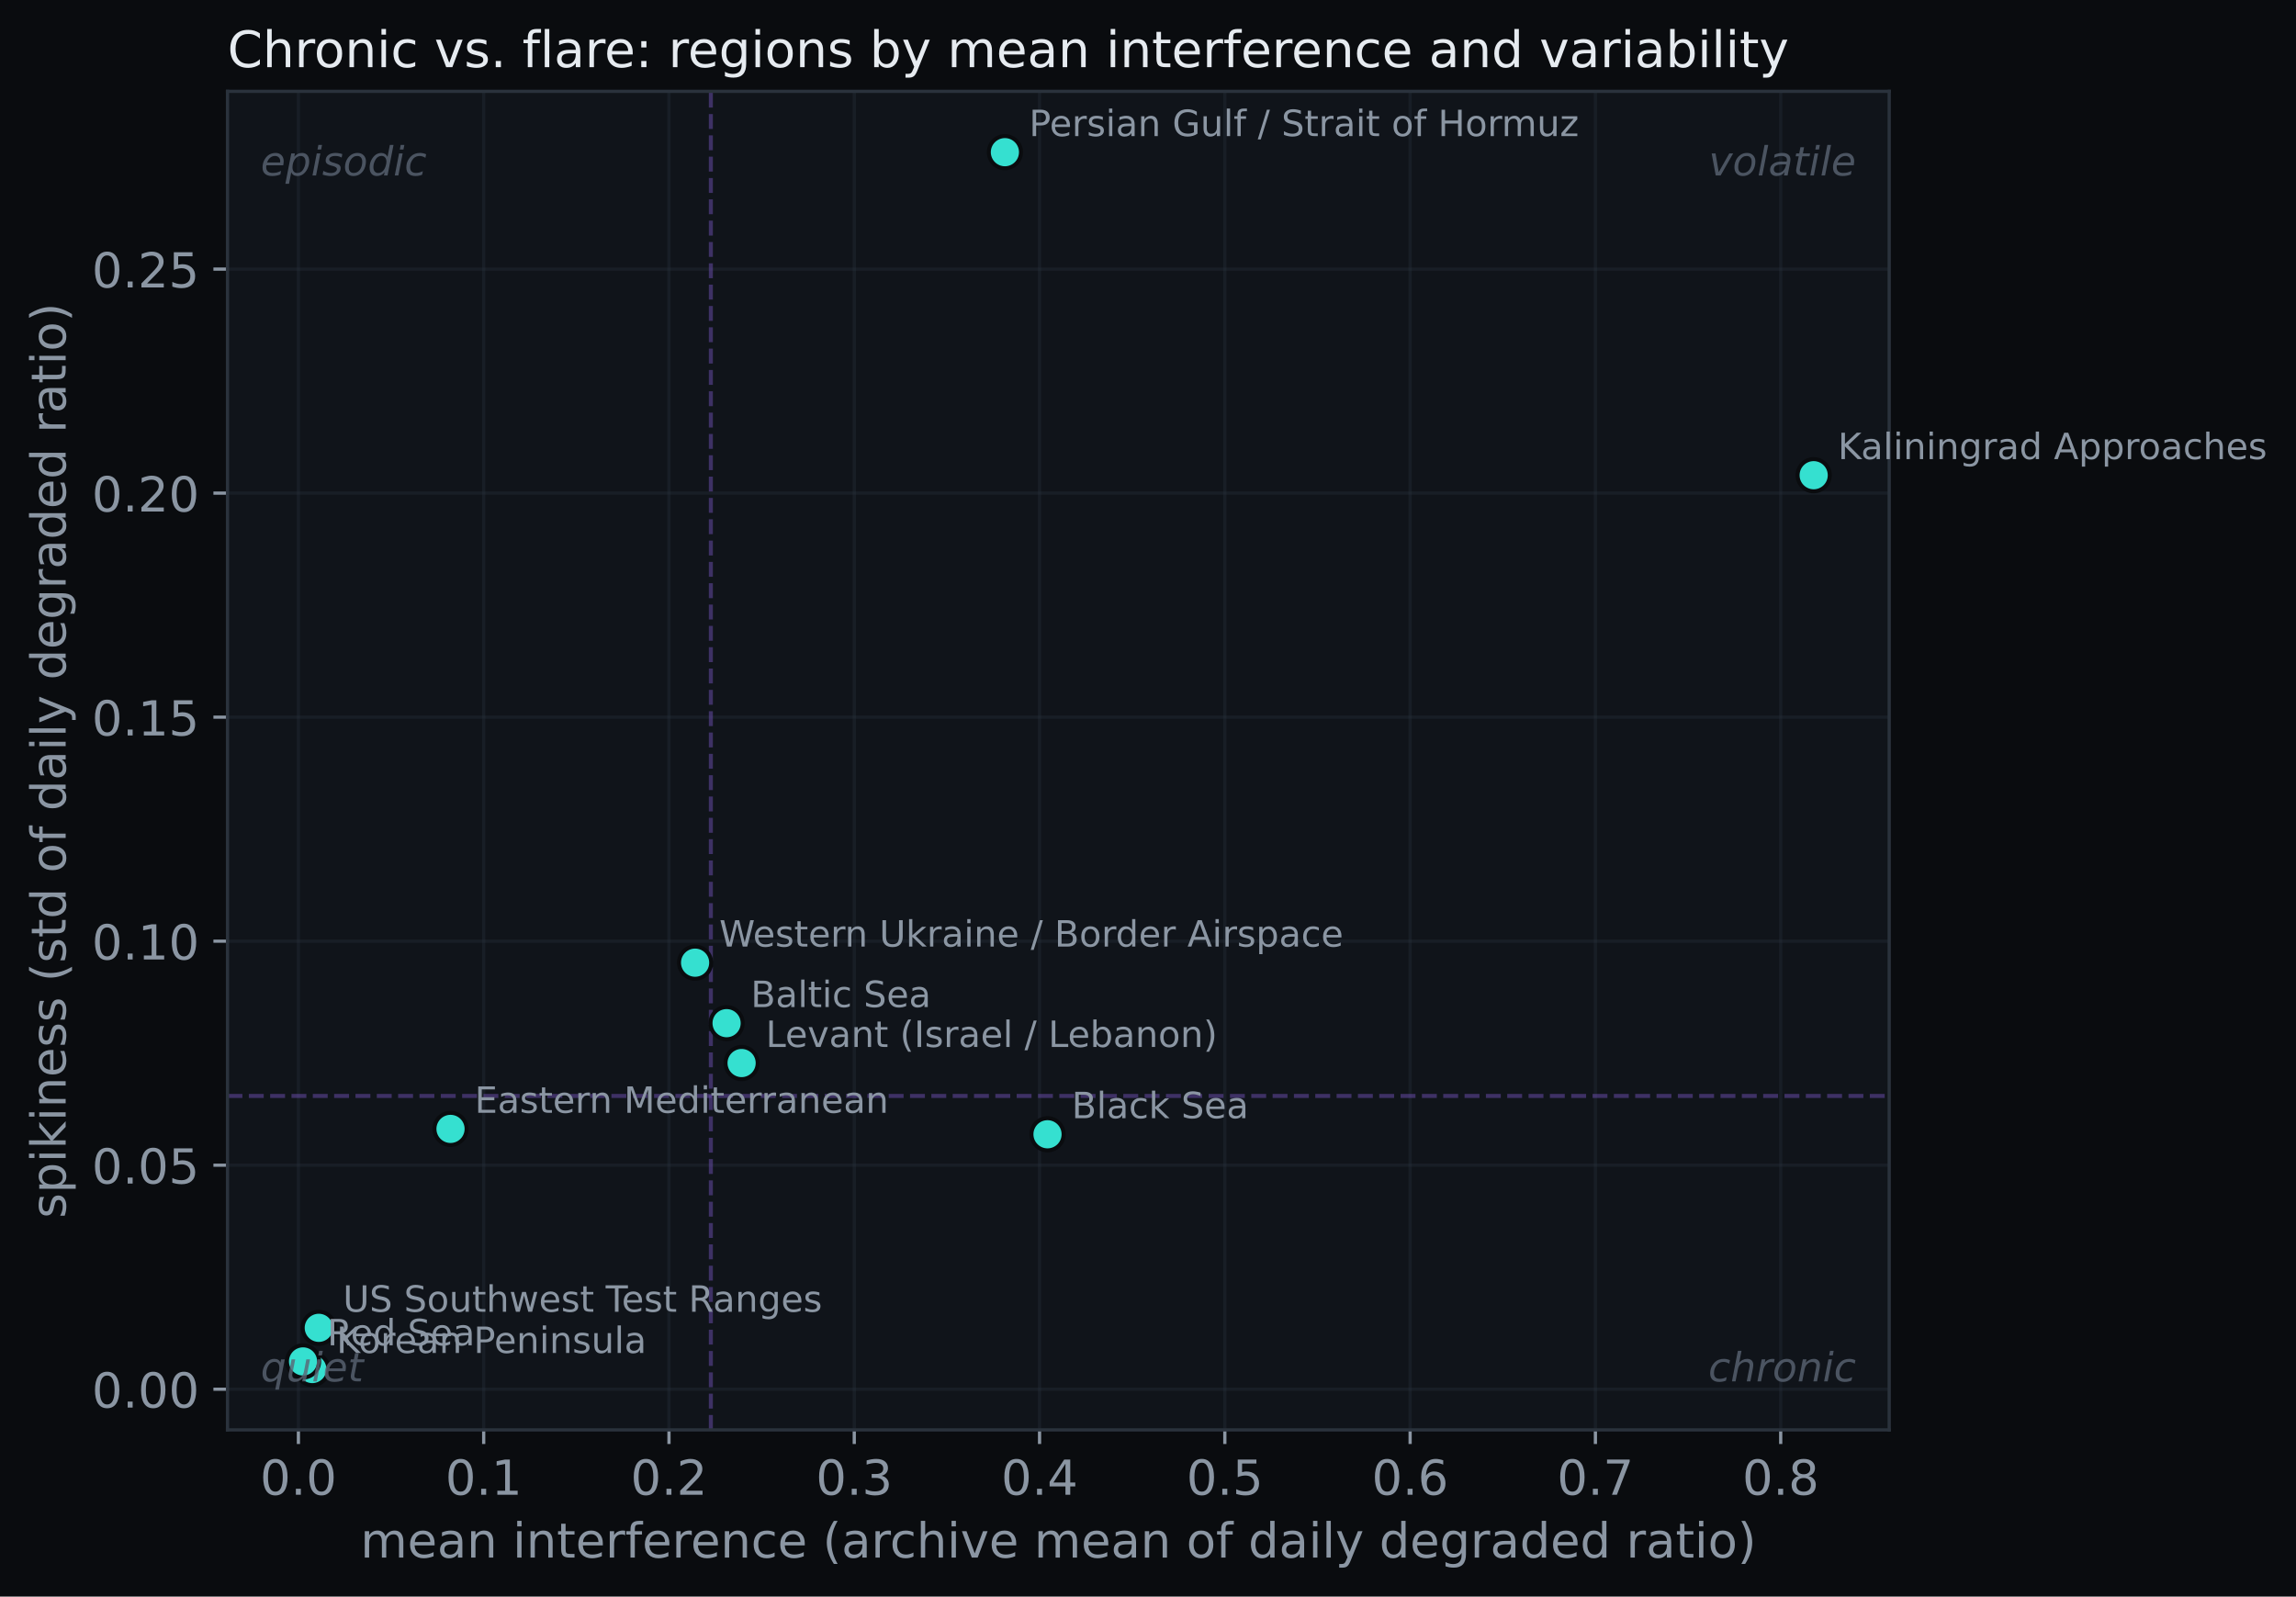
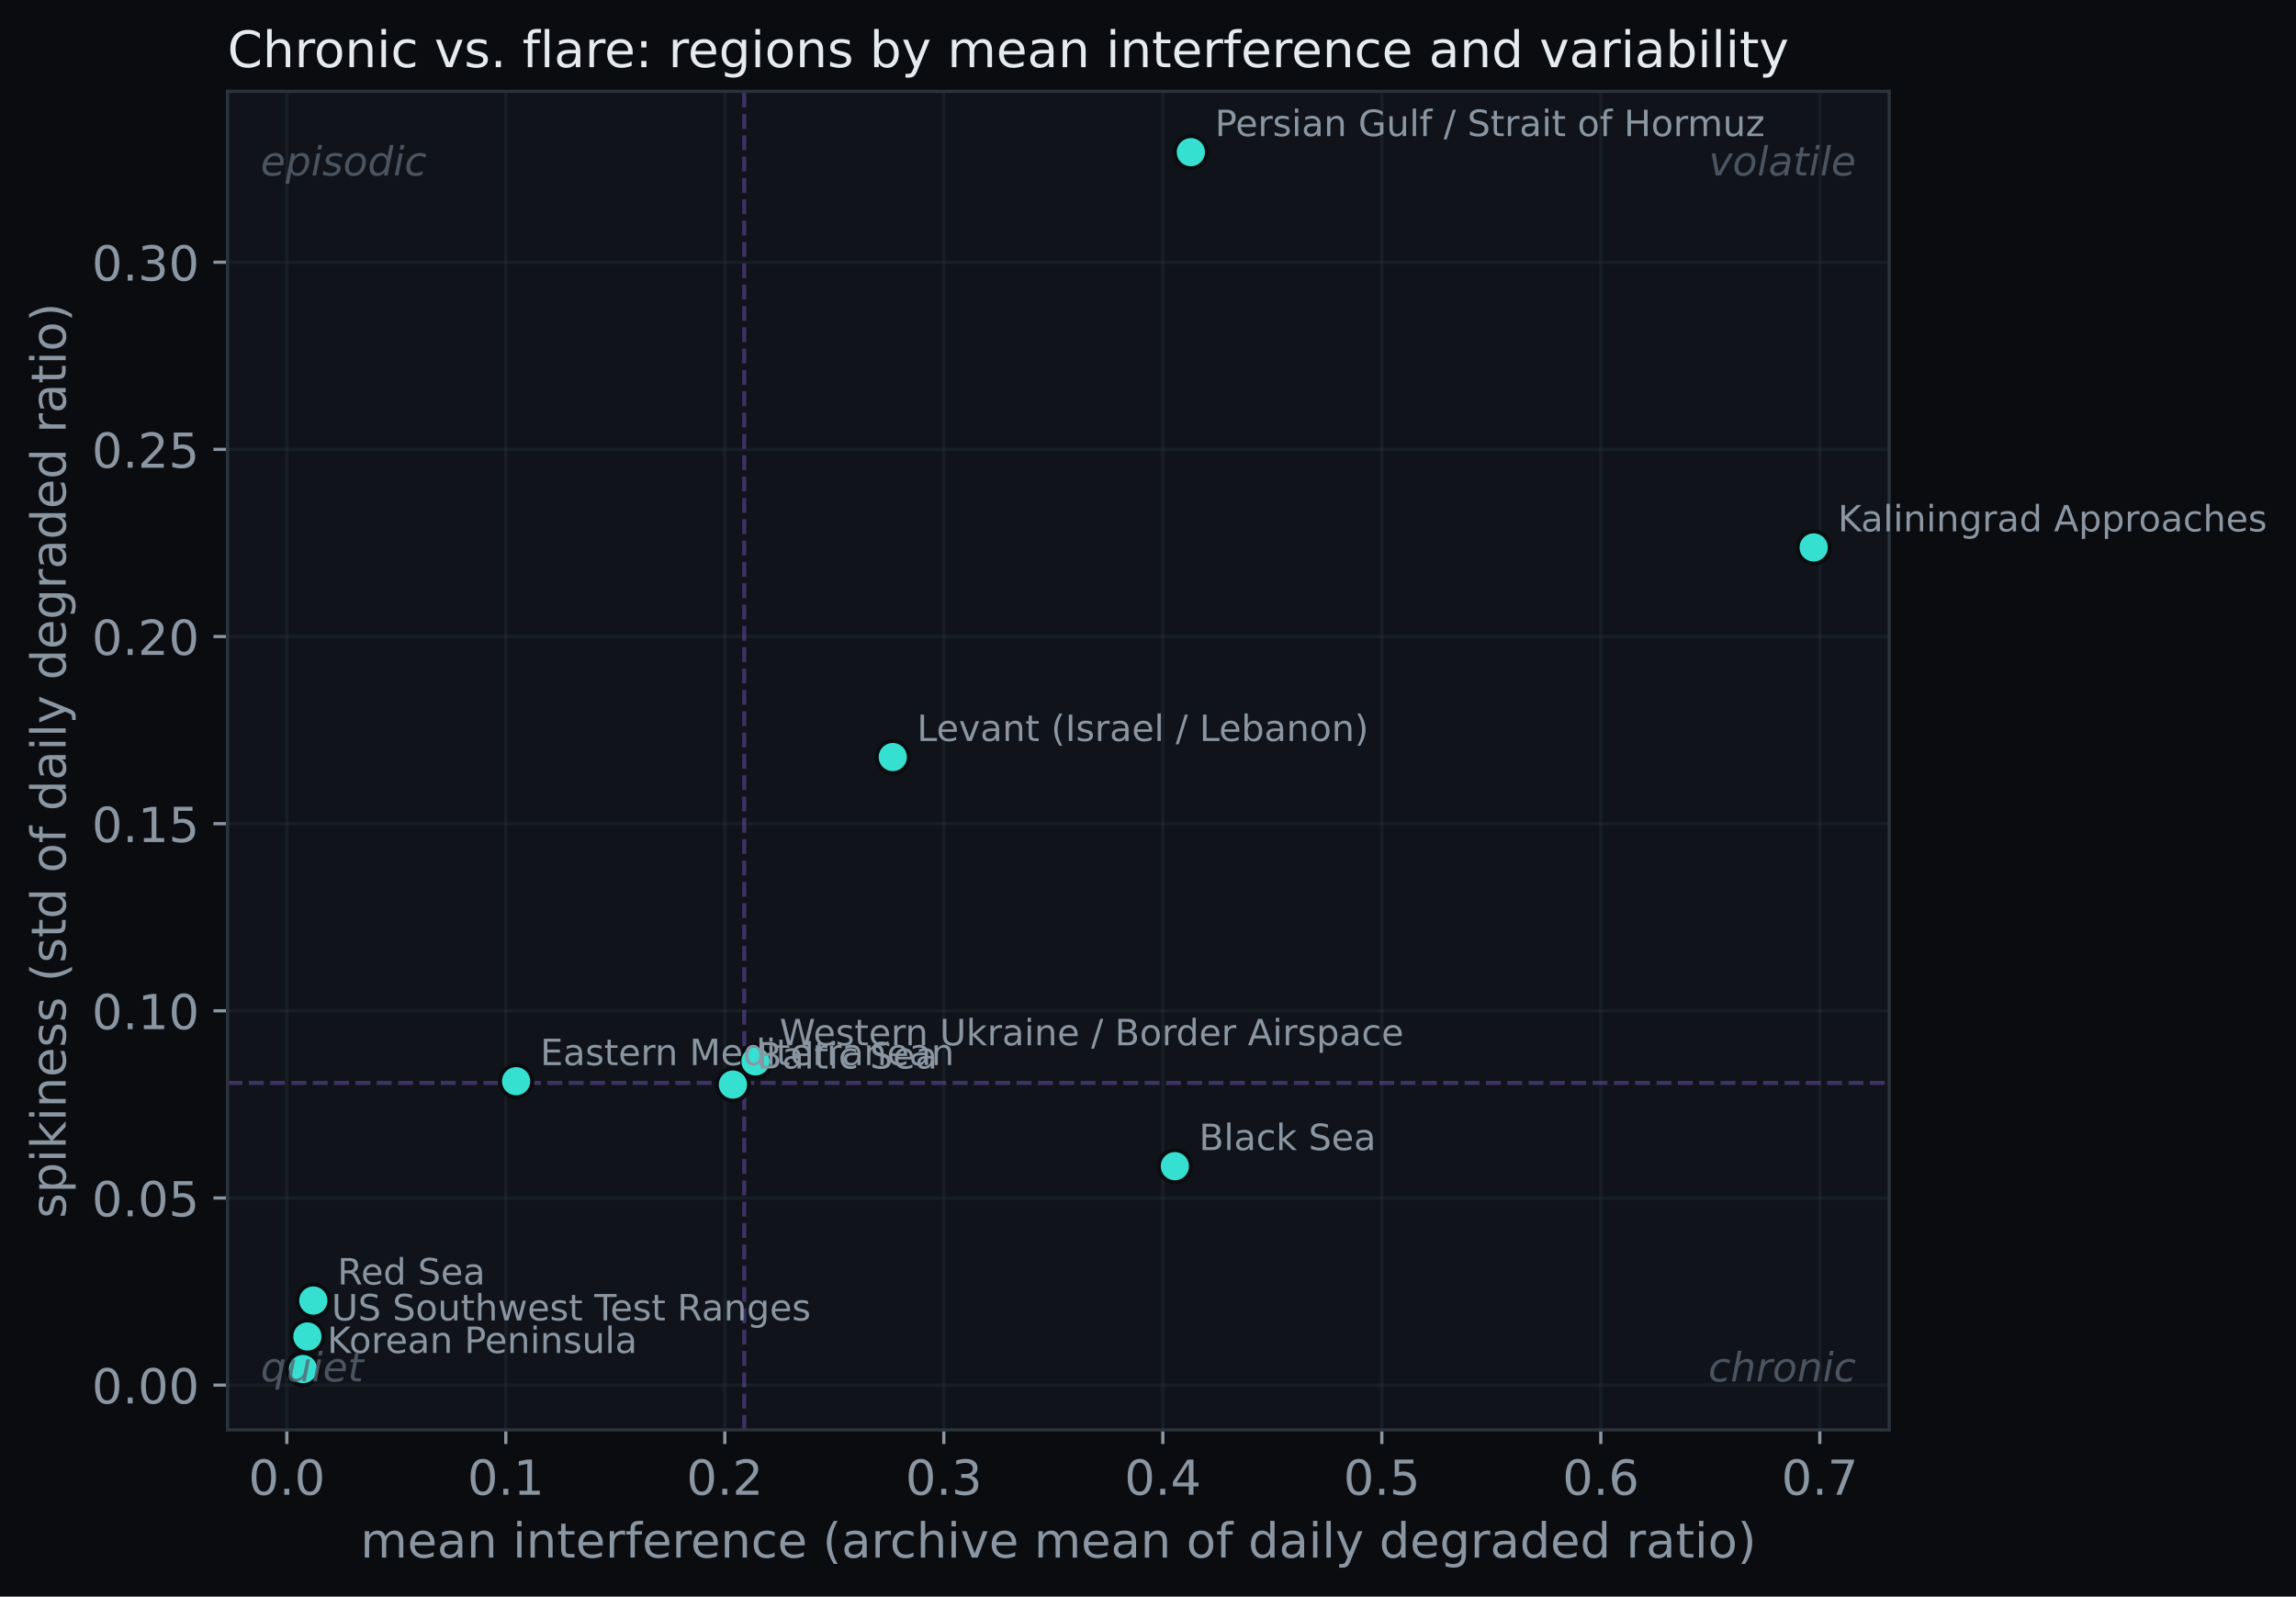
<svg xmlns="http://www.w3.org/2000/svg" xmlns:xlink="http://www.w3.org/1999/xlink" width="570.536pt" height="396.766pt" viewBox="0 0 570.536 396.766" version="1.1">
  <defs>
    <style type="text/css">*{stroke-linejoin: round; stroke-linecap: butt}</style>
  </defs>
  <g id="figure_1">
    <g id="patch_1">
      <path d="M 0 396.766  L 570.536 396.766  L 570.536 0  L 0 0  z " style="fill: #0a0c0f" />
    </g>
    <g id="axes_1">
      <g id="patch_2">
        <path d="M 56.532 355.338  L 469.452 355.338  L 469.452 22.698  L 56.532 22.698  z " style="fill: #10141a" />
      </g>
      <g id="matplotlib.axis_1">
        <g id="xtick_1">
          <g id="line2d_1">
-             <path d="M 74.151 355.338  L 74.151 22.698  " clip-path="url(#p6ea0a2f8ea)" style="fill: none; stroke: #2a323c; stroke-opacity: 0.35; stroke-width: 0.8; stroke-linecap: square" />
+             <path d="M 71.275 355.338  L 71.275 22.698  " clip-path="url(#p3509455451)" style="fill: none; stroke: #2a323c; stroke-opacity: 0.35; stroke-width: 0.8; stroke-linecap: square" />
          </g>
          <g id="line2d_2">
            <defs>
-               <path id="m40e47204ff" d="M 0 0  L 0 3.5  " style="stroke: #8b96a3; stroke-width: 0.8" />
+               <path id="mdbf0075643" d="M 0 0  L 0 3.5  " style="stroke: #8b96a3; stroke-width: 0.8" />
            </defs>
            <g>
-               <use xlink:href="#m40e47204ff" x="74.151" y="355.338" style="fill: #8b96a3; stroke: #8b96a3; stroke-width: 0.8" />
+               <use xlink:href="#mdbf0075643" x="71.275" y="355.338" style="fill: #8b96a3; stroke: #8b96a3; stroke-width: 0.8" />
            </g>
          </g>
          <g id="text_1">
-             <text style="font-size: 12px; font-family: 'DejaVu Sans'; text-anchor: middle; fill: #8b96a3" x="74.151" y="371.456" transform="rotate(-0 74.15054 371.4562)">0.0</text>
+             <text style="font-size: 12px; font-family: 'DejaVu Sans'; text-anchor: middle; fill: #8b96a3" x="71.275" y="371.456" transform="rotate(-0 71.27459 371.4562)">0.0</text>
          </g>
        </g>
        <g id="xtick_2">
          <g id="line2d_3">
-             <path d="M 120.193 355.338  L 120.193 22.698  " clip-path="url(#p6ea0a2f8ea)" style="fill: none; stroke: #2a323c; stroke-opacity: 0.35; stroke-width: 0.8; stroke-linecap: square" />
+             <path d="M 125.694 355.338  L 125.694 22.698  " clip-path="url(#p3509455451)" style="fill: none; stroke: #2a323c; stroke-opacity: 0.35; stroke-width: 0.8; stroke-linecap: square" />
          </g>
          <g id="line2d_4">
            <g>
-               <use xlink:href="#m40e47204ff" x="120.193" y="355.338" style="fill: #8b96a3; stroke: #8b96a3; stroke-width: 0.8" />
+               <use xlink:href="#mdbf0075643" x="125.694" y="355.338" style="fill: #8b96a3; stroke: #8b96a3; stroke-width: 0.8" />
            </g>
          </g>
          <g id="text_2">
-             <text style="font-size: 12px; font-family: 'DejaVu Sans'; text-anchor: middle; fill: #8b96a3" x="120.193" y="371.456" transform="rotate(-0 120.1927 371.4562)">0.1</text>
+             <text style="font-size: 12px; font-family: 'DejaVu Sans'; text-anchor: middle; fill: #8b96a3" x="125.694" y="371.456" transform="rotate(-0 125.6935 371.4562)">0.1</text>
          </g>
        </g>
        <g id="xtick_3">
          <g id="line2d_5">
-             <path d="M 166.235 355.338  L 166.235 22.698  " clip-path="url(#p6ea0a2f8ea)" style="fill: none; stroke: #2a323c; stroke-opacity: 0.35; stroke-width: 0.8; stroke-linecap: square" />
+             <path d="M 180.112 355.338  L 180.112 22.698  " clip-path="url(#p3509455451)" style="fill: none; stroke: #2a323c; stroke-opacity: 0.35; stroke-width: 0.8; stroke-linecap: square" />
          </g>
          <g id="line2d_6">
            <g>
-               <use xlink:href="#m40e47204ff" x="166.235" y="355.338" style="fill: #8b96a3; stroke: #8b96a3; stroke-width: 0.8" />
+               <use xlink:href="#mdbf0075643" x="180.112" y="355.338" style="fill: #8b96a3; stroke: #8b96a3; stroke-width: 0.8" />
            </g>
          </g>
          <g id="text_3">
-             <text style="font-size: 12px; font-family: 'DejaVu Sans'; text-anchor: middle; fill: #8b96a3" x="166.235" y="371.456" transform="rotate(-0 166.2349 371.4562)">0.2</text>
+             <text style="font-size: 12px; font-family: 'DejaVu Sans'; text-anchor: middle; fill: #8b96a3" x="180.112" y="371.456" transform="rotate(-0 180.1125 371.4562)">0.2</text>
          </g>
        </g>
        <g id="xtick_4">
          <g id="line2d_7">
-             <path d="M 212.277 355.338  L 212.277 22.698  " clip-path="url(#p6ea0a2f8ea)" style="fill: none; stroke: #2a323c; stroke-opacity: 0.35; stroke-width: 0.8; stroke-linecap: square" />
+             <path d="M 234.531 355.338  L 234.531 22.698  " clip-path="url(#p3509455451)" style="fill: none; stroke: #2a323c; stroke-opacity: 0.35; stroke-width: 0.8; stroke-linecap: square" />
          </g>
          <g id="line2d_8">
            <g>
-               <use xlink:href="#m40e47204ff" x="212.277" y="355.338" style="fill: #8b96a3; stroke: #8b96a3; stroke-width: 0.8" />
+               <use xlink:href="#mdbf0075643" x="234.531" y="355.338" style="fill: #8b96a3; stroke: #8b96a3; stroke-width: 0.8" />
            </g>
          </g>
          <g id="text_4">
-             <text style="font-size: 12px; font-family: 'DejaVu Sans'; text-anchor: middle; fill: #8b96a3" x="212.277" y="371.456" transform="rotate(-0 212.277 371.4562)">0.3</text>
+             <text style="font-size: 12px; font-family: 'DejaVu Sans'; text-anchor: middle; fill: #8b96a3" x="234.531" y="371.456" transform="rotate(-0 234.5314 371.4562)">0.3</text>
          </g>
        </g>
        <g id="xtick_5">
          <g id="line2d_9">
-             <path d="M 258.319 355.338  L 258.319 22.698  " clip-path="url(#p6ea0a2f8ea)" style="fill: none; stroke: #2a323c; stroke-opacity: 0.35; stroke-width: 0.8; stroke-linecap: square" />
+             <path d="M 288.95 355.338  L 288.95 22.698  " clip-path="url(#p3509455451)" style="fill: none; stroke: #2a323c; stroke-opacity: 0.35; stroke-width: 0.8; stroke-linecap: square" />
          </g>
          <g id="line2d_10">
            <g>
-               <use xlink:href="#m40e47204ff" x="258.319" y="355.338" style="fill: #8b96a3; stroke: #8b96a3; stroke-width: 0.8" />
+               <use xlink:href="#mdbf0075643" x="288.95" y="355.338" style="fill: #8b96a3; stroke: #8b96a3; stroke-width: 0.8" />
            </g>
          </g>
          <g id="text_5">
-             <text style="font-size: 12px; font-family: 'DejaVu Sans'; text-anchor: middle; fill: #8b96a3" x="258.319" y="371.456" transform="rotate(-0 258.3192 371.4562)">0.4</text>
+             <text style="font-size: 12px; font-family: 'DejaVu Sans'; text-anchor: middle; fill: #8b96a3" x="288.95" y="371.456" transform="rotate(-0 288.9503 371.4562)">0.4</text>
          </g>
        </g>
        <g id="xtick_6">
          <g id="line2d_11">
-             <path d="M 304.361 355.338  L 304.361 22.698  " clip-path="url(#p6ea0a2f8ea)" style="fill: none; stroke: #2a323c; stroke-opacity: 0.35; stroke-width: 0.8; stroke-linecap: square" />
+             <path d="M 343.369 355.338  L 343.369 22.698  " clip-path="url(#p3509455451)" style="fill: none; stroke: #2a323c; stroke-opacity: 0.35; stroke-width: 0.8; stroke-linecap: square" />
          </g>
          <g id="line2d_12">
            <g>
-               <use xlink:href="#m40e47204ff" x="304.361" y="355.338" style="fill: #8b96a3; stroke: #8b96a3; stroke-width: 0.8" />
+               <use xlink:href="#mdbf0075643" x="343.369" y="355.338" style="fill: #8b96a3; stroke: #8b96a3; stroke-width: 0.8" />
            </g>
          </g>
          <g id="text_6">
-             <text style="font-size: 12px; font-family: 'DejaVu Sans'; text-anchor: middle; fill: #8b96a3" x="304.361" y="371.456" transform="rotate(-0 304.3614 371.4562)">0.5</text>
+             <text style="font-size: 12px; font-family: 'DejaVu Sans'; text-anchor: middle; fill: #8b96a3" x="343.369" y="371.456" transform="rotate(-0 343.3693 371.4562)">0.5</text>
          </g>
        </g>
        <g id="xtick_7">
          <g id="line2d_13">
-             <path d="M 350.404 355.338  L 350.404 22.698  " clip-path="url(#p6ea0a2f8ea)" style="fill: none; stroke: #2a323c; stroke-opacity: 0.35; stroke-width: 0.8; stroke-linecap: square" />
+             <path d="M 397.788 355.338  L 397.788 22.698  " clip-path="url(#p3509455451)" style="fill: none; stroke: #2a323c; stroke-opacity: 0.35; stroke-width: 0.8; stroke-linecap: square" />
          </g>
          <g id="line2d_14">
            <g>
-               <use xlink:href="#m40e47204ff" x="350.404" y="355.338" style="fill: #8b96a3; stroke: #8b96a3; stroke-width: 0.8" />
+               <use xlink:href="#mdbf0075643" x="397.788" y="355.338" style="fill: #8b96a3; stroke: #8b96a3; stroke-width: 0.8" />
            </g>
          </g>
          <g id="text_7">
-             <text style="font-size: 12px; font-family: 'DejaVu Sans'; text-anchor: middle; fill: #8b96a3" x="350.404" y="371.456" transform="rotate(-0 350.4036 371.4562)">0.6</text>
+             <text style="font-size: 12px; font-family: 'DejaVu Sans'; text-anchor: middle; fill: #8b96a3" x="397.788" y="371.456" transform="rotate(-0 397.7882 371.4562)">0.6</text>
          </g>
        </g>
        <g id="xtick_8">
          <g id="line2d_15">
-             <path d="M 396.446 355.338  L 396.446 22.698  " clip-path="url(#p6ea0a2f8ea)" style="fill: none; stroke: #2a323c; stroke-opacity: 0.35; stroke-width: 0.8; stroke-linecap: square" />
+             <path d="M 452.207 355.338  L 452.207 22.698  " clip-path="url(#p3509455451)" style="fill: none; stroke: #2a323c; stroke-opacity: 0.35; stroke-width: 0.8; stroke-linecap: square" />
          </g>
          <g id="line2d_16">
            <g>
-               <use xlink:href="#m40e47204ff" x="396.446" y="355.338" style="fill: #8b96a3; stroke: #8b96a3; stroke-width: 0.8" />
+               <use xlink:href="#mdbf0075643" x="452.207" y="355.338" style="fill: #8b96a3; stroke: #8b96a3; stroke-width: 0.8" />
            </g>
          </g>
          <g id="text_8">
-             <text style="font-size: 12px; font-family: 'DejaVu Sans'; text-anchor: middle; fill: #8b96a3" x="396.446" y="371.456" transform="rotate(-0 396.4457 371.4562)">0.7</text>
-           </g>
-         </g>
-         <g id="xtick_9">
-           <g id="line2d_17">
-             <path d="M 442.488 355.338  L 442.488 22.698  " clip-path="url(#p6ea0a2f8ea)" style="fill: none; stroke: #2a323c; stroke-opacity: 0.35; stroke-width: 0.8; stroke-linecap: square" />
-           </g>
-           <g id="line2d_18">
-             <g>
-               <use xlink:href="#m40e47204ff" x="442.488" y="355.338" style="fill: #8b96a3; stroke: #8b96a3; stroke-width: 0.8" />
-             </g>
-           </g>
-           <g id="text_9">
-             <text style="font-size: 12px; font-family: 'DejaVu Sans'; text-anchor: middle; fill: #8b96a3" x="442.488" y="371.456" transform="rotate(-0 442.4879 371.4562)">0.8</text>
-           </g>
-         </g>
-         <g id="text_10">
+             <text style="font-size: 12px; font-family: 'DejaVu Sans'; text-anchor: middle; fill: #8b96a3" x="452.207" y="371.456" transform="rotate(-0 452.2071 371.4562)">0.7</text>
+           </g>
+         </g>
+         <g id="text_9">
          <text style="font-size: 12px; font-family: 'DejaVu Sans'; text-anchor: middle; fill: #8b96a3" x="262.993" y="387.07" transform="rotate(-0 262.9925 387.0699)">mean interference (archive mean of daily degraded ratio)</text>
        </g>
      </g>
      <g id="matplotlib.axis_2">
        <g id="ytick_1">
+           <g id="line2d_17">
+             <path d="M 56.532 344.218  L 469.452 344.218  " clip-path="url(#p3509455451)" style="fill: none; stroke: #2a323c; stroke-opacity: 0.35; stroke-width: 0.8; stroke-linecap: square" />
+           </g>
+           <g id="line2d_18">
+             <defs>
+               <path id="me559653d59" d="M 0 0  L -3.5 0  " style="stroke: #8b96a3; stroke-width: 0.8" />
+             </defs>
+             <g>
+               <use xlink:href="#me559653d59" x="56.532" y="344.218" style="fill: #8b96a3; stroke: #8b96a3; stroke-width: 0.8" />
+             </g>
+           </g>
+           <g id="text_10">
+             <text style="font-size: 12px; font-family: 'DejaVu Sans'; text-anchor: end; fill: #8b96a3" x="49.532" y="348.777" transform="rotate(-0 49.5325 348.7769)">0.00</text>
+           </g>
+         </g>
+         <g id="ytick_2">
          <g id="line2d_19">
-             <path d="M 56.532 345.228  L 469.452 345.228  " clip-path="url(#p6ea0a2f8ea)" style="fill: none; stroke: #2a323c; stroke-opacity: 0.35; stroke-width: 0.8; stroke-linecap: square" />
+             <path d="M 56.532 297.709  L 469.452 297.709  " clip-path="url(#p3509455451)" style="fill: none; stroke: #2a323c; stroke-opacity: 0.35; stroke-width: 0.8; stroke-linecap: square" />
          </g>
          <g id="line2d_20">
-             <defs>
-               <path id="m58adcb4d56" d="M 0 0  L -3.5 0  " style="stroke: #8b96a3; stroke-width: 0.8" />
-             </defs>
-             <g>
-               <use xlink:href="#m58adcb4d56" x="56.532" y="345.228" style="fill: #8b96a3; stroke: #8b96a3; stroke-width: 0.8" />
+             <g>
+               <use xlink:href="#me559653d59" x="56.532" y="297.709" style="fill: #8b96a3; stroke: #8b96a3; stroke-width: 0.8" />
            </g>
          </g>
          <g id="text_11">
-             <text style="font-size: 12px; font-family: 'DejaVu Sans'; text-anchor: end; fill: #8b96a3" x="49.532" y="349.787" transform="rotate(-0 49.5325 349.7874)">0.00</text>
-           </g>
-         </g>
-         <g id="ytick_2">
+             <text style="font-size: 12px; font-family: 'DejaVu Sans'; text-anchor: end; fill: #8b96a3" x="49.532" y="302.268" transform="rotate(-0 49.5325 302.2681)">0.05</text>
+           </g>
+         </g>
+         <g id="ytick_3">
          <g id="line2d_21">
-             <path d="M 56.532 289.558  L 469.452 289.558  " clip-path="url(#p6ea0a2f8ea)" style="fill: none; stroke: #2a323c; stroke-opacity: 0.35; stroke-width: 0.8; stroke-linecap: square" />
+             <path d="M 56.532 251.2  L 469.452 251.2  " clip-path="url(#p3509455451)" style="fill: none; stroke: #2a323c; stroke-opacity: 0.35; stroke-width: 0.8; stroke-linecap: square" />
          </g>
          <g id="line2d_22">
            <g>
-               <use xlink:href="#m58adcb4d56" x="56.532" y="289.558" style="fill: #8b96a3; stroke: #8b96a3; stroke-width: 0.8" />
+               <use xlink:href="#me559653d59" x="56.532" y="251.2" style="fill: #8b96a3; stroke: #8b96a3; stroke-width: 0.8" />
            </g>
          </g>
          <g id="text_12">
-             <text style="font-size: 12px; font-family: 'DejaVu Sans'; text-anchor: end; fill: #8b96a3" x="49.532" y="294.117" transform="rotate(-0 49.5325 294.1173)">0.05</text>
-           </g>
-         </g>
-         <g id="ytick_3">
+             <text style="font-size: 12px; font-family: 'DejaVu Sans'; text-anchor: end; fill: #8b96a3" x="49.532" y="255.759" transform="rotate(-0 49.5325 255.7593)">0.10</text>
+           </g>
+         </g>
+         <g id="ytick_4">
          <g id="line2d_23">
-             <path d="M 56.532 233.888  L 469.452 233.888  " clip-path="url(#p6ea0a2f8ea)" style="fill: none; stroke: #2a323c; stroke-opacity: 0.35; stroke-width: 0.8; stroke-linecap: square" />
+             <path d="M 56.532 204.692  L 469.452 204.692  " clip-path="url(#p3509455451)" style="fill: none; stroke: #2a323c; stroke-opacity: 0.35; stroke-width: 0.8; stroke-linecap: square" />
          </g>
          <g id="line2d_24">
            <g>
-               <use xlink:href="#m58adcb4d56" x="56.532" y="233.888" style="fill: #8b96a3; stroke: #8b96a3; stroke-width: 0.8" />
+               <use xlink:href="#me559653d59" x="56.532" y="204.692" style="fill: #8b96a3; stroke: #8b96a3; stroke-width: 0.8" />
            </g>
          </g>
          <g id="text_13">
-             <text style="font-size: 12px; font-family: 'DejaVu Sans'; text-anchor: end; fill: #8b96a3" x="49.532" y="238.447" transform="rotate(-0 49.5325 238.4472)">0.10</text>
-           </g>
-         </g>
-         <g id="ytick_4">
+             <text style="font-size: 12px; font-family: 'DejaVu Sans'; text-anchor: end; fill: #8b96a3" x="49.532" y="209.251" transform="rotate(-0 49.5325 209.2506)">0.15</text>
+           </g>
+         </g>
+         <g id="ytick_5">
          <g id="line2d_25">
-             <path d="M 56.532 178.218  L 469.452 178.218  " clip-path="url(#p6ea0a2f8ea)" style="fill: none; stroke: #2a323c; stroke-opacity: 0.35; stroke-width: 0.8; stroke-linecap: square" />
+             <path d="M 56.532 158.183  L 469.452 158.183  " clip-path="url(#p3509455451)" style="fill: none; stroke: #2a323c; stroke-opacity: 0.35; stroke-width: 0.8; stroke-linecap: square" />
          </g>
          <g id="line2d_26">
            <g>
-               <use xlink:href="#m58adcb4d56" x="56.532" y="178.218" style="fill: #8b96a3; stroke: #8b96a3; stroke-width: 0.8" />
+               <use xlink:href="#me559653d59" x="56.532" y="158.183" style="fill: #8b96a3; stroke: #8b96a3; stroke-width: 0.8" />
            </g>
          </g>
          <g id="text_14">
-             <text style="font-size: 12px; font-family: 'DejaVu Sans'; text-anchor: end; fill: #8b96a3" x="49.532" y="182.777" transform="rotate(-0 49.5325 182.7771)">0.15</text>
-           </g>
-         </g>
-         <g id="ytick_5">
+             <text style="font-size: 12px; font-family: 'DejaVu Sans'; text-anchor: end; fill: #8b96a3" x="49.532" y="162.742" transform="rotate(-0 49.5325 162.7418)">0.20</text>
+           </g>
+         </g>
+         <g id="ytick_6">
          <g id="line2d_27">
-             <path d="M 56.532 122.548  L 469.452 122.548  " clip-path="url(#p6ea0a2f8ea)" style="fill: none; stroke: #2a323c; stroke-opacity: 0.35; stroke-width: 0.8; stroke-linecap: square" />
+             <path d="M 56.532 111.674  L 469.452 111.674  " clip-path="url(#p3509455451)" style="fill: none; stroke: #2a323c; stroke-opacity: 0.35; stroke-width: 0.8; stroke-linecap: square" />
          </g>
          <g id="line2d_28">
            <g>
-               <use xlink:href="#m58adcb4d56" x="56.532" y="122.548" style="fill: #8b96a3; stroke: #8b96a3; stroke-width: 0.8" />
+               <use xlink:href="#me559653d59" x="56.532" y="111.674" style="fill: #8b96a3; stroke: #8b96a3; stroke-width: 0.8" />
            </g>
          </g>
          <g id="text_15">
-             <text style="font-size: 12px; font-family: 'DejaVu Sans'; text-anchor: end; fill: #8b96a3" x="49.532" y="127.107" transform="rotate(-0 49.5325 127.107)">0.20</text>
-           </g>
-         </g>
-         <g id="ytick_6">
+             <text style="font-size: 12px; font-family: 'DejaVu Sans'; text-anchor: end; fill: #8b96a3" x="49.532" y="116.233" transform="rotate(-0 49.5325 116.233)">0.25</text>
+           </g>
+         </g>
+         <g id="ytick_7">
          <g id="line2d_29">
-             <path d="M 56.532 66.878  L 469.452 66.878  " clip-path="url(#p6ea0a2f8ea)" style="fill: none; stroke: #2a323c; stroke-opacity: 0.35; stroke-width: 0.8; stroke-linecap: square" />
+             <path d="M 56.532 65.165  L 469.452 65.165  " clip-path="url(#p3509455451)" style="fill: none; stroke: #2a323c; stroke-opacity: 0.35; stroke-width: 0.8; stroke-linecap: square" />
          </g>
          <g id="line2d_30">
            <g>
-               <use xlink:href="#m58adcb4d56" x="56.532" y="66.878" style="fill: #8b96a3; stroke: #8b96a3; stroke-width: 0.8" />
+               <use xlink:href="#me559653d59" x="56.532" y="65.165" style="fill: #8b96a3; stroke: #8b96a3; stroke-width: 0.8" />
            </g>
          </g>
          <g id="text_16">
-             <text style="font-size: 12px; font-family: 'DejaVu Sans'; text-anchor: end; fill: #8b96a3" x="49.532" y="71.437" transform="rotate(-0 49.5325 71.4369)">0.25</text>
+             <text style="font-size: 12px; font-family: 'DejaVu Sans'; text-anchor: end; fill: #8b96a3" x="49.532" y="69.724" transform="rotate(-0 49.5325 69.72426)">0.30</text>
          </g>
        </g>
        <g id="text_17">
          <text style="font-size: 12px; font-family: 'DejaVu Sans'; text-anchor: middle; fill: #8b96a3" x="16.318" y="189.018" transform="rotate(-90 16.31812 189.018)">spikiness (std of daily degraded ratio)</text>
        </g>
      </g>
      <g id="line2d_31">
-         <path d="M 176.64 355.338  L 176.64 22.698  " clip-path="url(#p6ea0a2f8ea)" style="fill: none; stroke-dasharray: 3.7,1.6; stroke-dashoffset: 0; stroke: #6d4fb0; stroke-opacity: 0.5" />
+         <path d="M 184.929 355.338  L 184.929 22.698  " clip-path="url(#p3509455451)" style="fill: none; stroke-dasharray: 3.7,1.6; stroke-dashoffset: 0; stroke: #6d4fb0; stroke-opacity: 0.5" />
      </g>
      <g id="line2d_32">
-         <path d="M 56.532 272.356  L 469.452 272.356  " clip-path="url(#p6ea0a2f8ea)" style="fill: none; stroke-dasharray: 3.7,1.6; stroke-dashoffset: 0; stroke: #6d4fb0; stroke-opacity: 0.5" />
+         <path d="M 56.532 269.106  L 469.452 269.106  " clip-path="url(#p3509455451)" style="fill: none; stroke-dasharray: 3.7,1.6; stroke-dashoffset: 0; stroke: #6d4fb0; stroke-opacity: 0.5" />
      </g>
      <g id="line2d_33">
        <defs>
-           <path id="meac5880b72" d="M 0 4  C 1.061 4 2.078 3.579 2.828 2.828  C 3.579 2.078 4 1.061 4 0  C 4 -1.061 3.579 -2.078 2.828 -2.828  C 2.078 -3.579 1.061 -4 0 -4  C -1.061 -4 -2.078 -3.579 -2.828 -2.828  C -3.579 -2.078 -4 -1.061 -4 0  C -4 1.061 -3.579 2.078 -2.828 2.828  C -2.078 3.579 -1.061 4 0 4  z " style="stroke: #0a0c0f" />
+           <path id="m89b505a288" d="M 0 4  C 1.061 4 2.078 3.579 2.828 2.828  C 3.579 2.078 4 1.061 4 0  C 4 -1.061 3.579 -2.078 2.828 -2.828  C 2.078 -3.579 1.061 -4 0 -4  C -1.061 -4 -2.078 -3.579 -2.828 -2.828  C -3.579 -2.078 -4 -1.061 -4 0  C -4 1.061 -3.579 2.078 -2.828 2.828  C -2.078 3.579 -1.061 4 0 4  z " style="stroke: #0a0c0f" />
        </defs>
-         <g clip-path="url(#p6ea0a2f8ea)">
-           <use xlink:href="#meac5880b72" x="180.554" y="254.263" style="fill: #35e0d0; stroke: #0a0c0f" />
+         <g clip-path="url(#p3509455451)">
+           <use xlink:href="#m89b505a288" x="182.126" y="269.525" style="fill: #35e0d0; stroke: #0a0c0f" />
        </g>
      </g>
      <g id="line2d_34">
-         <g clip-path="url(#p6ea0a2f8ea)">
-           <use xlink:href="#meac5880b72" x="260.299" y="281.876" style="fill: #35e0d0; stroke: #0a0c0f" />
+         <g clip-path="url(#p3509455451)">
+           <use xlink:href="#m89b505a288" x="291.943" y="289.803" style="fill: #35e0d0; stroke: #0a0c0f" />
        </g>
      </g>
      <g id="line2d_35">
-         <g clip-path="url(#p6ea0a2f8ea)">
-           <use xlink:href="#meac5880b72" x="111.951" y="280.54" style="fill: #35e0d0; stroke: #0a0c0f" />
+         <g clip-path="url(#p3509455451)">
+           <use xlink:href="#m89b505a288" x="128.251" y="268.688" style="fill: #35e0d0; stroke: #0a0c0f" />
        </g>
      </g>
      <g id="line2d_36">
-         <g clip-path="url(#p6ea0a2f8ea)">
-           <use xlink:href="#meac5880b72" x="450.683" y="118.094" style="fill: #35e0d0; stroke: #0a0c0f" />
+         <g clip-path="url(#p3509455451)">
+           <use xlink:href="#m89b505a288" x="450.683" y="136.045" style="fill: #35e0d0; stroke: #0a0c0f" />
        </g>
      </g>
      <g id="line2d_37">
-         <g clip-path="url(#p6ea0a2f8ea)">
-           <use xlink:href="#meac5880b72" x="77.604" y="340.218" style="fill: #35e0d0; stroke: #0a0c0f" />
+         <g clip-path="url(#p3509455451)">
+           <use xlink:href="#m89b505a288" x="75.302" y="340.218" style="fill: #35e0d0; stroke: #0a0c0f" />
        </g>
      </g>
      <g id="line2d_38">
-         <g clip-path="url(#p6ea0a2f8ea)">
-           <use xlink:href="#meac5880b72" x="184.283" y="264.173" style="fill: #35e0d0; stroke: #0a0c0f" />
+         <g clip-path="url(#p3509455451)">
+           <use xlink:href="#m89b505a288" x="221.852" y="188.134" style="fill: #35e0d0; stroke: #0a0c0f" />
        </g>
      </g>
      <g id="line2d_39">
-         <g clip-path="url(#p6ea0a2f8ea)">
-           <use xlink:href="#meac5880b72" x="249.709" y="37.818" style="fill: #35e0d0; stroke: #0a0c0f" />
+         <g clip-path="url(#p3509455451)">
+           <use xlink:href="#m89b505a288" x="295.916" y="37.818" style="fill: #35e0d0; stroke: #0a0c0f" />
        </g>
      </g>
      <g id="line2d_40">
-         <g clip-path="url(#p6ea0a2f8ea)">
-           <use xlink:href="#meac5880b72" x="75.302" y="338.325" style="fill: #35e0d0; stroke: #0a0c0f" />
+         <g clip-path="url(#p3509455451)">
+           <use xlink:href="#m89b505a288" x="77.859" y="323.196" style="fill: #35e0d0; stroke: #0a0c0f" />
        </g>
      </g>
      <g id="line2d_41">
-         <g clip-path="url(#p6ea0a2f8ea)">
-           <use xlink:href="#meac5880b72" x="172.727" y="239.232" style="fill: #35e0d0; stroke: #0a0c0f" />
+         <g clip-path="url(#p3509455451)">
+           <use xlink:href="#m89b505a288" x="187.731" y="263.758" style="fill: #35e0d0; stroke: #0a0c0f" />
        </g>
      </g>
      <g id="line2d_42">
-         <g clip-path="url(#p6ea0a2f8ea)">
-           <use xlink:href="#meac5880b72" x="79.215" y="329.975" style="fill: #35e0d0; stroke: #0a0c0f" />
+         <g clip-path="url(#p3509455451)">
+           <use xlink:href="#m89b505a288" x="76.39" y="332.126" style="fill: #35e0d0; stroke: #0a0c0f" />
        </g>
      </g>
      <g id="patch_3">
        <path d="M 56.532 355.338  L 56.532 22.698  " style="fill: none; stroke: #2a323c; stroke-width: 0.8; stroke-linejoin: miter; stroke-linecap: square" />
      </g>
      <g id="patch_4">
        <path d="M 469.452 355.338  L 469.452 22.698  " style="fill: none; stroke: #2a323c; stroke-width: 0.8; stroke-linejoin: miter; stroke-linecap: square" />
      </g>
      <g id="patch_5">
        <path d="M 56.532 355.338  L 469.452 355.338  " style="fill: none; stroke: #2a323c; stroke-width: 0.8; stroke-linejoin: miter; stroke-linecap: square" />
      </g>
      <g id="patch_6">
        <path d="M 56.532 22.698  L 469.452 22.698  " style="fill: none; stroke: #2a323c; stroke-width: 0.8; stroke-linejoin: miter; stroke-linecap: square" />
      </g>
      <g id="text_18">
-         <text style="font-size: 9px; font-family: 'DejaVu Sans'; text-anchor: start; fill: #8b96a3" x="186.554" y="250.263" transform="rotate(-0 186.554 250.2634)">Baltic Sea</text>
+         <text style="font-size: 9px; font-family: 'DejaVu Sans'; text-anchor: start; fill: #8b96a3" x="188.126" y="265.525" transform="rotate(-0 188.126 265.5247)">Baltic Sea</text>
      </g>
      <g id="text_19">
-         <text style="font-size: 9px; font-family: 'DejaVu Sans'; text-anchor: start; fill: #8b96a3" x="266.299" y="277.876" transform="rotate(-0 266.299 277.8758)">Black Sea</text>
+         <text style="font-size: 9px; font-family: 'DejaVu Sans'; text-anchor: start; fill: #8b96a3" x="297.943" y="285.803" transform="rotate(-0 297.9434 285.8025)">Black Sea</text>
      </g>
      <g id="text_20">
-         <text style="font-size: 9px; font-family: 'DejaVu Sans'; text-anchor: start; fill: #8b96a3" x="117.951" y="276.54" transform="rotate(-0 117.9512 276.5397)">Eastern Mediterranean</text>
+         <text style="font-size: 9px; font-family: 'DejaVu Sans'; text-anchor: start; fill: #8b96a3" x="134.251" y="264.688" transform="rotate(-0 134.2512 264.6876)">Eastern Mediterranean</text>
      </g>
      <g id="text_21">
-         <text style="font-size: 9px; font-family: 'DejaVu Sans'; text-anchor: start; fill: #8b96a3" x="456.683" y="114.094" transform="rotate(-0 456.6834 114.0943)">Kaliningrad Approaches</text>
+         <text style="font-size: 9px; font-family: 'DejaVu Sans'; text-anchor: start; fill: #8b96a3" x="456.683" y="132.045" transform="rotate(-0 456.6834 132.0446)">Kaliningrad Approaches</text>
      </g>
      <g id="text_22">
-         <text style="font-size: 9px; font-family: 'DejaVu Sans'; text-anchor: start; fill: #8b96a3" x="83.604" y="336.218" transform="rotate(-0 83.6037 336.218)">Korean Peninsula</text>
+         <text style="font-size: 9px; font-family: 'DejaVu Sans'; text-anchor: start; fill: #8b96a3" x="81.302" y="336.218" transform="rotate(-0 81.30159 336.218)">Korean Peninsula</text>
      </g>
      <g id="text_23">
-         <text style="font-size: 9px; font-family: 'DejaVu Sans'; text-anchor: start; fill: #8b96a3" x="190.283" y="260.173" transform="rotate(-0 190.2834 260.1727)">Levant (Israel / Lebanon)</text>
+         <text style="font-size: 9px; font-family: 'DejaVu Sans'; text-anchor: start; fill: #8b96a3" x="227.852" y="184.134" transform="rotate(-0 227.8518 184.1344)">Levant (Israel / Lebanon)</text>
      </g>
      <g id="text_24">
-         <text style="font-size: 9px; font-family: 'DejaVu Sans'; text-anchor: start; fill: #8b96a3" x="255.709" y="33.818" transform="rotate(-0 255.7093 33.81805)">Persian Gulf / Strait of Hormuz</text>
+         <text style="font-size: 9px; font-family: 'DejaVu Sans'; text-anchor: start; fill: #8b96a3" x="301.916" y="33.818" transform="rotate(-0 301.916 33.81805)">Persian Gulf / Strait of Hormuz</text>
      </g>
      <g id="text_25">
-         <text style="font-size: 9px; font-family: 'DejaVu Sans'; text-anchor: start; fill: #8b96a3" x="81.302" y="334.325" transform="rotate(-0 81.30159 334.3253)">Red Sea</text>
+         <text style="font-size: 9px; font-family: 'DejaVu Sans'; text-anchor: start; fill: #8b96a3" x="83.859" y="319.196" transform="rotate(-0 83.85928 319.1958)">Red Sea</text>
      </g>
      <g id="text_26">
-         <text style="font-size: 9px; font-family: 'DejaVu Sans'; text-anchor: start; fill: #8b96a3" x="178.727" y="235.232" transform="rotate(-0 178.7268 235.2325)">Western Ukraine / Border Airspace</text>
+         <text style="font-size: 9px; font-family: 'DejaVu Sans'; text-anchor: start; fill: #8b96a3" x="193.731" y="259.758" transform="rotate(-0 193.7311 259.7576)">Western Ukraine / Border Airspace</text>
      </g>
      <g id="text_27">
-         <text style="font-size: 9px; font-family: 'DejaVu Sans'; text-anchor: start; fill: #8b96a3" x="85.215" y="325.975" transform="rotate(-0 85.21518 325.9747)">US Southwest Test Ranges</text>
+         <text style="font-size: 9px; font-family: 'DejaVu Sans'; text-anchor: start; fill: #8b96a3" x="82.39" y="328.126" transform="rotate(-0 82.38997 328.1255)">US Southwest Test Ranges</text>
      </g>
      <g id="text_28">
        <text style="font-style: italic; font-size: 10px; font-family: 'DejaVu Sans'; text-anchor: end; fill: #5a6473; opacity: 0.8" x="461.194" y="43.602" transform="rotate(-0 461.1941 43.60208)">volatile</text>
      </g>
      <g id="text_29">
        <text style="font-style: italic; font-size: 10px; font-family: 'DejaVu Sans'; text-anchor: start; fill: #5a6473; opacity: 0.8" x="64.791" y="43.602" transform="rotate(-0 64.7909 43.60208)">episodic</text>
      </g>
      <g id="text_30">
        <text style="font-style: italic; font-size: 10px; font-family: 'DejaVu Sans'; text-anchor: end; fill: #5a6473; opacity: 0.8" x="461.194" y="343.279" transform="rotate(-0 461.1941 343.2792)">chronic</text>
      </g>
      <g id="text_31">
        <text style="font-style: italic; font-size: 10px; font-family: 'DejaVu Sans'; text-anchor: start; fill: #5a6473; opacity: 0.8" x="64.791" y="343.279" transform="rotate(-0 64.7909 343.2792)">quiet</text>
      </g>
      <g id="text_32">
        <text style="font-size: 12.5px; font-family: 'DejaVu Sans'; text-anchor: start; fill: #e6ebf0" x="56.532" y="16.698" transform="rotate(-0 56.5325 16.69805)">Chronic vs. flare: regions by mean interference and variability</text>
      </g>
    </g>
  </g>
  <defs>
-     <clipPath id="p6ea0a2f8ea">
+     <clipPath id="p3509455451">
      <rect x="56.532" y="22.698" width="412.92" height="332.64" />
    </clipPath>
  </defs>
</svg>
